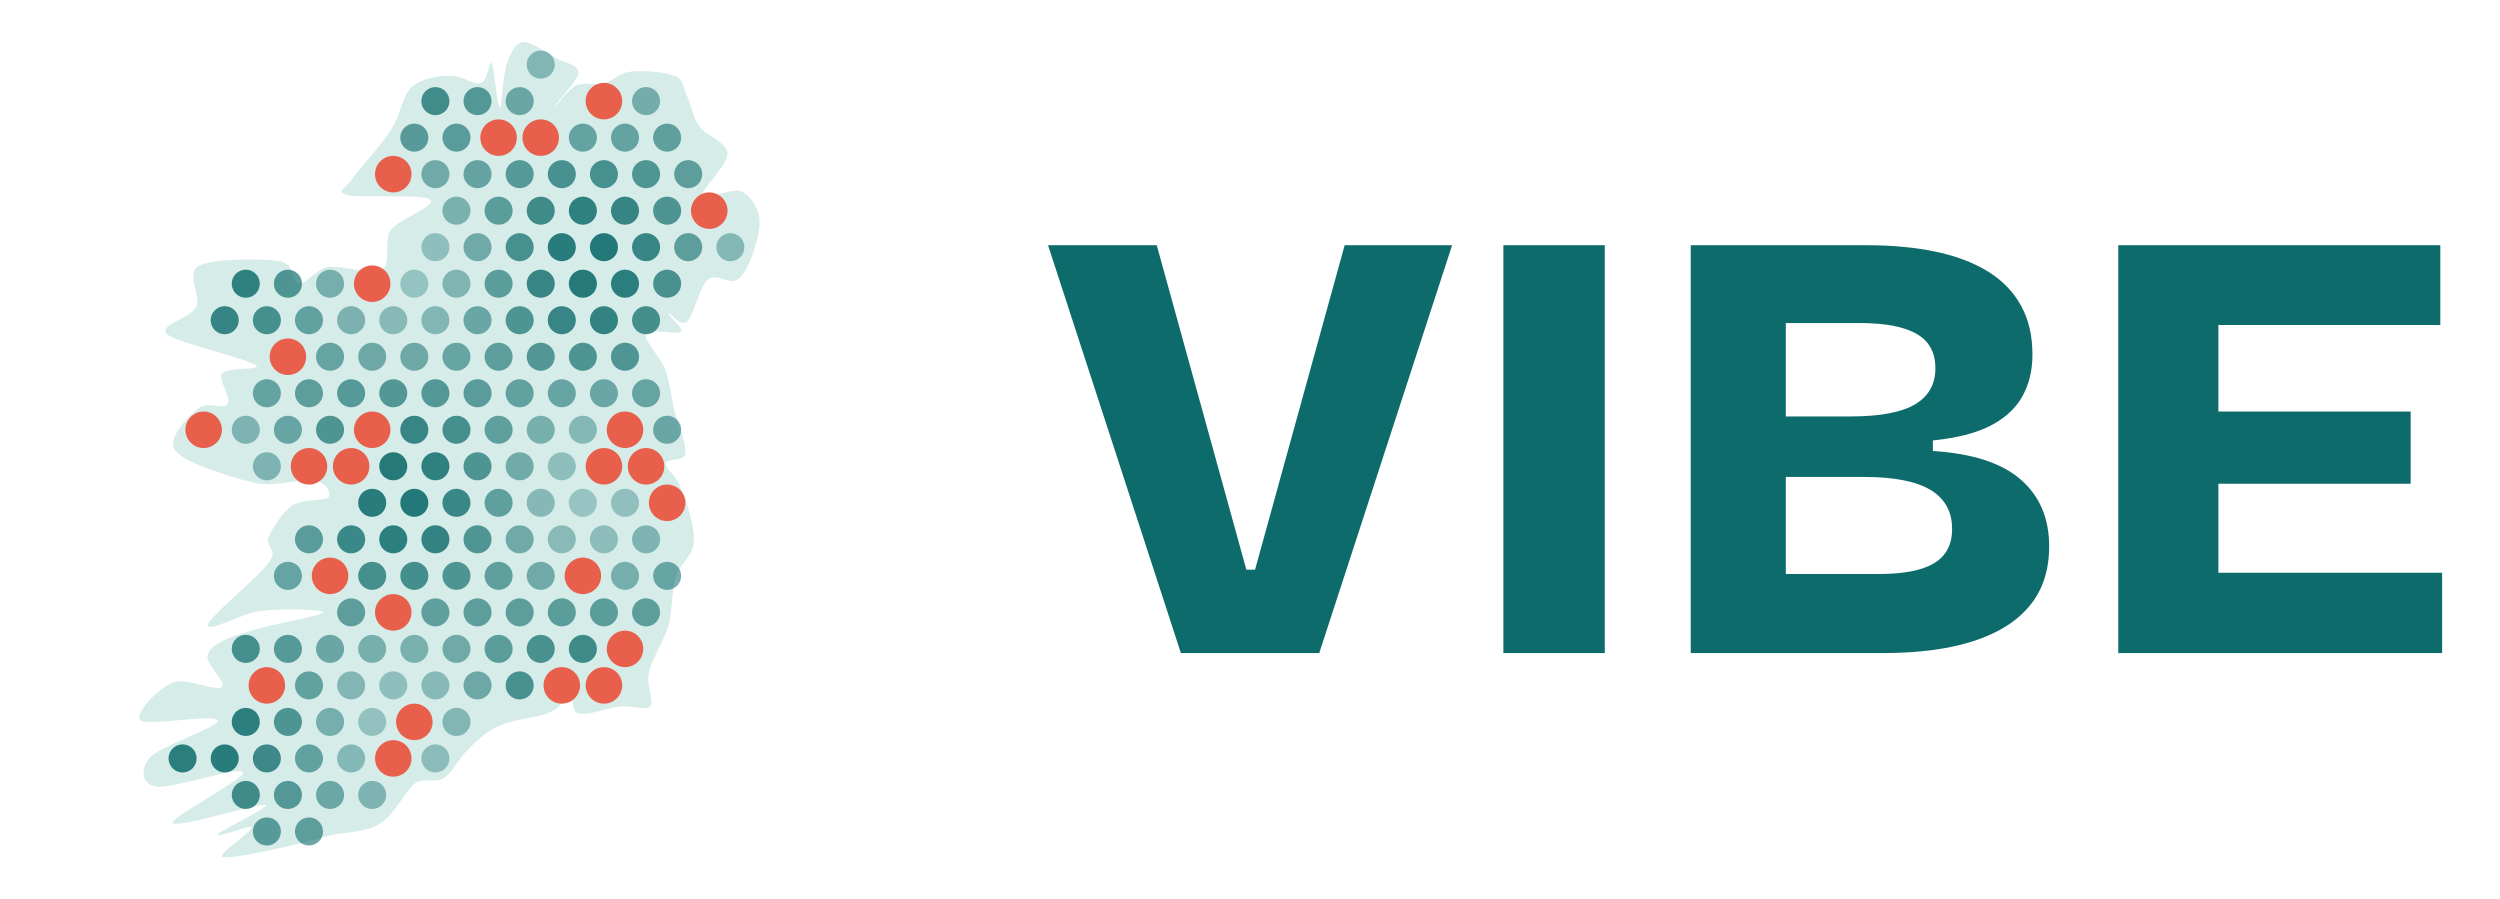
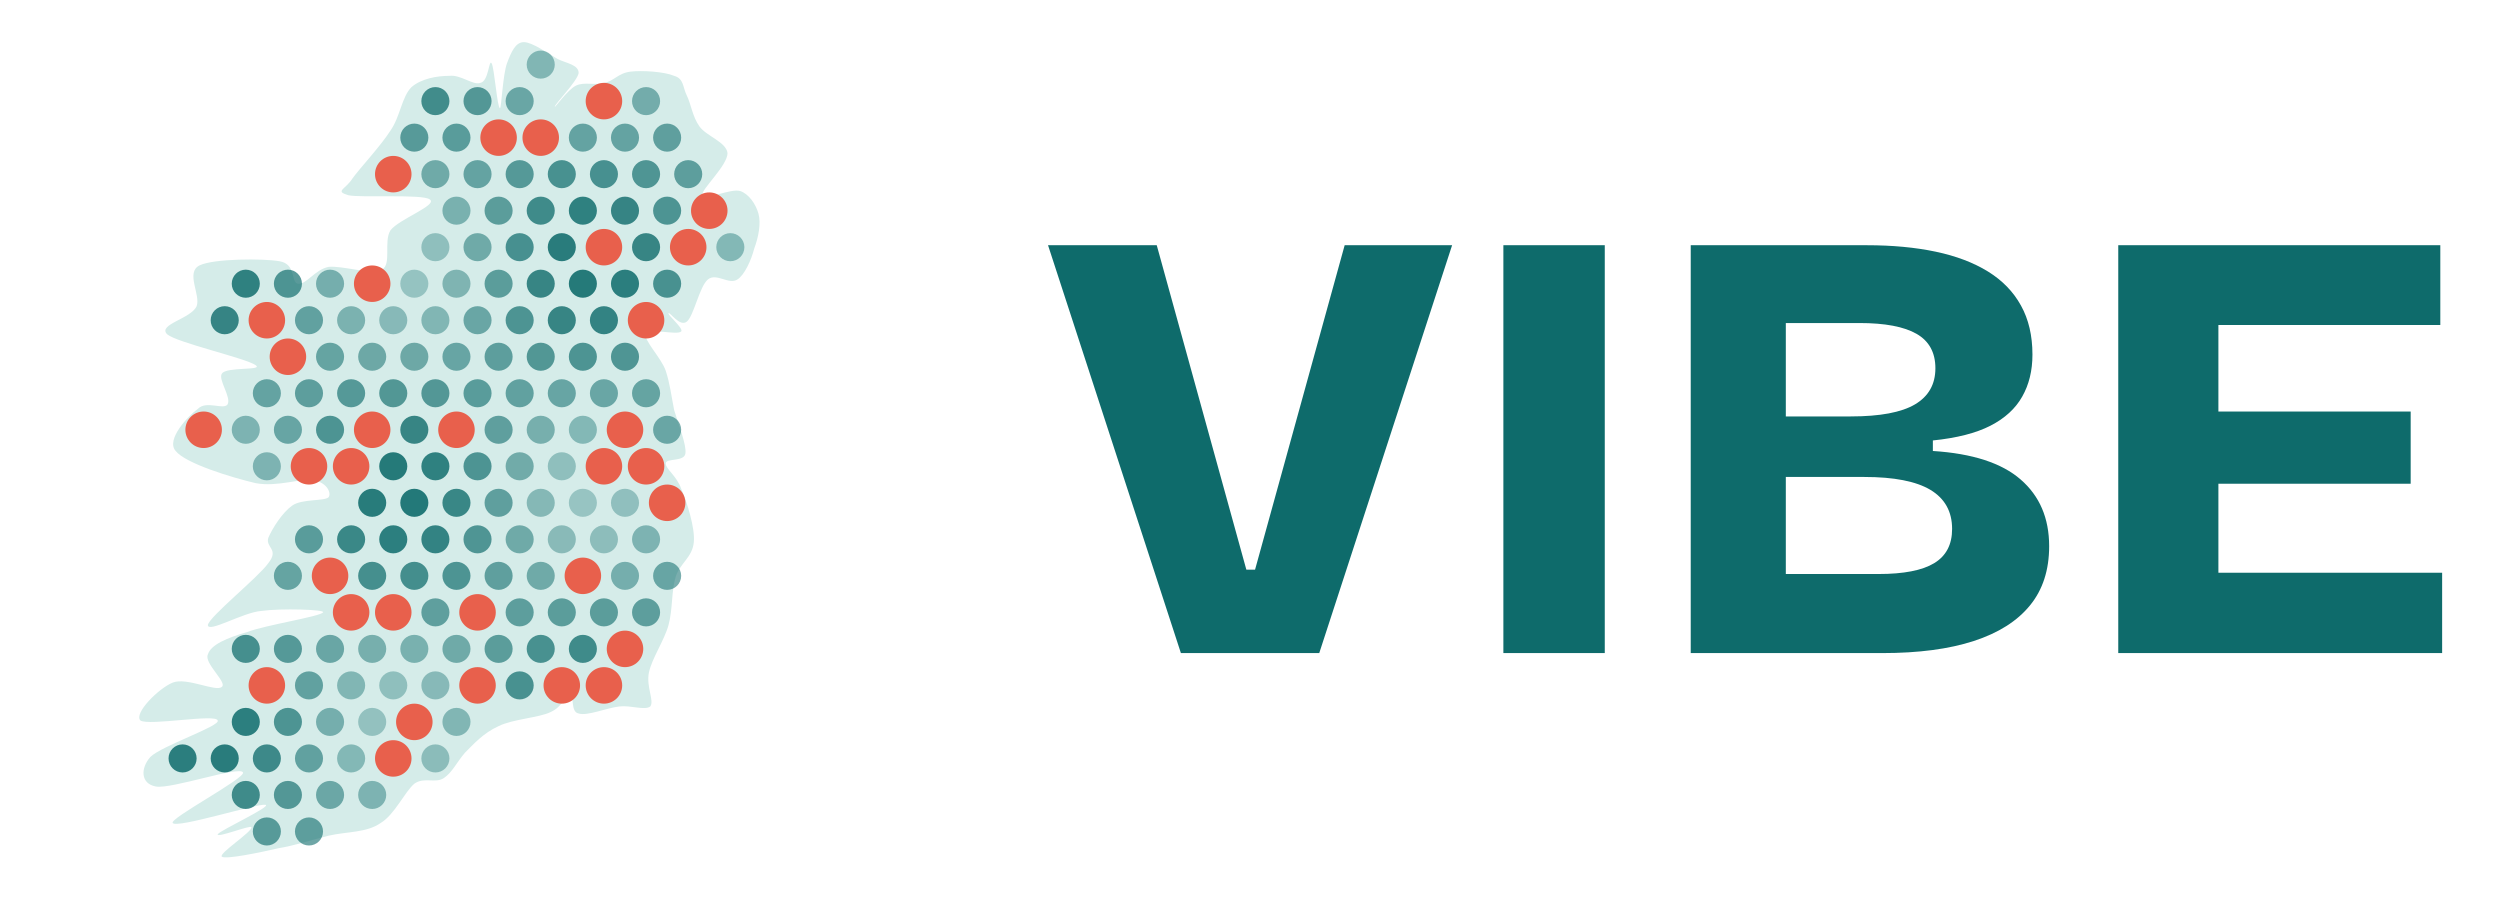
<svg xmlns="http://www.w3.org/2000/svg" viewBox="0 0 178 64" width="356" height="128">
  <g>
    <path d="M37.3 3C37.9 3 39 3.8 39.7 4.2C40.3 4.5 41.2 4.6 41.2 5.2C41.1 5.8 39.5 7.4 39.5 7.6C39.5 7.7 40.4 6.4 41 6.1C41.6 5.8 42.4 6.1 43 5.9C43.7 5.8 44 5.2 44.9 5.1C45.7 5 47.3 5.1 48 5.4C48.7 5.6 48.6 6.2 48.9 6.8C49.2 7.4 49.3 8.3 49.8 9C50.3 9.7 51.7 10.1 51.8 10.9C51.8 11.8 49.9 13.5 50 13.9C50.2 14.3 52 13.4 52.7 13.6C53.3 13.8 53.8 14.5 54 15.2C54.2 15.9 54 16.9 53.7 17.7C53.5 18.5 53 19.6 52.5 19.9C51.9 20.3 51 19.4 50.4 19.9C49.8 20.4 49.4 22.5 48.9 22.9C48.4 23.3 47.7 22.2 47.6 22.3C47.5 22.4 48.7 23.4 48.5 23.6C48.2 23.9 46.2 23.3 46 23.8C45.8 24.2 47.1 25.5 47.4 26.4C47.7 27.3 47.8 28.2 48 29.2C48.3 30.2 48.9 31.7 48.8 32.3C48.7 32.9 47.4 32.6 47.4 33C47.4 33.4 48.2 33.9 48.5 34.8C48.9 35.7 49.5 37.6 49.4 38.6C49.3 39.7 48.4 40.1 48.1 41.1C47.8 42.1 47.9 43.4 47.6 44.5C47.3 45.6 46.4 46.9 46.2 47.9C46 48.9 46.6 49.9 46.3 50.3C45.9 50.6 44.9 50.2 44.1 50.3C43.2 50.4 41.8 51 41.2 50.8C40.6 50.7 40.9 49.5 40.6 49.5C40.2 49.5 40.1 50.3 39.2 50.7C38.4 51.1 36.5 51.2 35.5 51.7C34.4 52.2 33.7 53 33.1 53.6C32.5 54.3 32.2 55 31.6 55.4C31 55.8 30.2 55.3 29.5 55.8C28.8 56.4 28.1 58 27.1 58.6C26.1 59.3 24.7 59.2 23.4 59.5C22.2 59.8 21 60.2 19.8 60.4C18.5 60.7 16.1 61.2 15.8 61C15.5 60.8 18 59.2 17.9 58.9C17.9 58.7 15.4 59.7 15.5 59.4C15.7 59.1 19.4 57.4 18.9 57.3C18.3 57.2 12.6 59 12.3 58.6C12 58.3 17.5 55.4 17.3 55C17.1 54.5 12.2 56.2 11.1 56C10 55.8 10 54.7 10.7 53.9C11.5 53.1 15.7 51.7 15.5 51.3C15.4 50.8 10.6 51.7 10 51.3C9.5 50.8 11.3 49 12.3 48.6C13.3 48.2 15.4 49.3 15.8 48.9C16.2 48.6 14.5 47.2 14.8 46.6C15 45.9 16.2 45.4 17.6 45C18.9 44.5 22.8 43.9 23 43.6C23.2 43.4 20 43.3 18.6 43.5C17.3 43.6 14.8 45.1 14.8 44.5C14.9 43.9 18.4 41.1 19.1 40.1C19.9 39.1 18.9 39 19.1 38.3C19.4 37.6 20.1 36.5 20.8 36C21.5 35.5 23.1 35.7 23.4 35.4C23.6 35.1 23.3 34.4 22.4 34.2C21.5 34 19.8 34.7 18.2 34.4C16.5 34 13.2 33 12.5 32.1C11.8 31.3 13.4 29.6 14.1 29.1C14.7 28.5 15.9 29.2 16.2 28.8C16.5 28.3 15.5 27 15.8 26.6C16.1 26.1 18.8 26.4 18.2 26C17.5 25.5 12.6 24.4 11.9 23.8C11.2 23.1 13.6 22.7 14 21.8C14.3 21 13.2 19.4 14.2 18.9C15.2 18.4 18.8 18.4 19.9 18.6C21.1 18.8 20.7 20.1 21.2 20.2C21.8 20.3 22.4 19.2 23.4 19C24.4 18.9 26.5 19.6 27.2 19.2C27.9 18.8 27.3 17.2 27.8 16.4C28.4 15.6 31.2 14.6 30.6 14.2C30.1 13.8 25.7 14.1 24.8 13.9C23.8 13.6 24.6 13.5 25.1 12.7C25.6 12 27.1 10.4 27.8 9.3C28.5 8.3 28.6 6.9 29.3 6.2C30 5.6 31.1 5.4 32 5.4C32.8 5.3 33.7 6.1 34.2 5.9C34.8 5.8 34.8 4.2 35 4.5C35.2 4.8 35.4 7.7 35.6 7.7C35.7 7.7 35.8 5.3 36.1 4.5C36.4 3.7 36.7 3 37.3 3Z" fill="#D5ECE9" />
    <circle cx="38.5" cy="4.6" r="1" fill="#0E6B6B" fill-opacity="0.42" />
    <circle cx="31" cy="7.2" r="1" fill="#0E6B6B" fill-opacity="0.74" />
    <circle cx="34" cy="7.2" r="1" fill="#0E6B6B" fill-opacity="0.65" />
    <circle cx="37" cy="7.2" r="1" fill="#0E6B6B" fill-opacity="0.54" />
    <circle cx="43" cy="7.2" r="1.3" fill="#E8604C" />
    <circle cx="46" cy="7.2" r="1" fill="#0E6B6B" fill-opacity="0.49" />
    <circle cx="29.5" cy="9.8" r="1" fill="#0E6B6B" fill-opacity="0.63" />
    <circle cx="32.5" cy="9.8" r="1" fill="#0E6B6B" fill-opacity="0.62" />
    <circle cx="35.5" cy="9.8" r="1.3" fill="#E8604C" />
    <circle cx="38.5" cy="9.8" r="1.3" fill="#E8604C" />
    <circle cx="41.5" cy="9.8" r="1" fill="#0E6B6B" fill-opacity="0.57" />
    <circle cx="44.5" cy="9.8" r="1" fill="#0E6B6B" fill-opacity="0.57" />
    <circle cx="47.5" cy="9.8" r="1" fill="#0E6B6B" fill-opacity="0.59" />
    <circle cx="28" cy="12.4" r="1.3" fill="#E8604C" />
    <circle cx="31" cy="12.4" r="1" fill="#0E6B6B" fill-opacity="0.51" />
    <circle cx="34" cy="12.4" r="1" fill="#0E6B6B" fill-opacity="0.57" />
    <circle cx="37" cy="12.4" r="1" fill="#0E6B6B" fill-opacity="0.64" />
    <circle cx="40" cy="12.4" r="1" fill="#0E6B6B" fill-opacity="0.7" />
    <circle cx="43" cy="12.4" r="1" fill="#0E6B6B" fill-opacity="0.71" />
    <circle cx="46" cy="12.4" r="1" fill="#0E6B6B" fill-opacity="0.67" />
    <circle cx="49" cy="12.4" r="1" fill="#0E6B6B" fill-opacity="0.6" />
    <circle cx="32.5" cy="15" r="1" fill="#0E6B6B" fill-opacity="0.46" />
    <circle cx="35.5" cy="15" r="1" fill="#0E6B6B" fill-opacity="0.61" />
    <circle cx="38.5" cy="15" r="1" fill="#0E6B6B" fill-opacity="0.75" />
    <circle cx="41.5" cy="15" r="1" fill="#0E6B6B" fill-opacity="0.83" />
    <circle cx="44.5" cy="15" r="1" fill="#0E6B6B" fill-opacity="0.8" />
    <circle cx="47.5" cy="15" r="1" fill="#0E6B6B" fill-opacity="0.68" />
    <circle cx="50.5" cy="15" r="1.3" fill="#E8604C" />
    <circle cx="31" cy="17.6" r="1" fill="#0E6B6B" fill-opacity="0.35" />
    <circle cx="34" cy="17.6" r="1" fill="#0E6B6B" fill-opacity="0.51" />
    <circle cx="37" cy="17.6" r="1" fill="#0E6B6B" fill-opacity="0.71" />
    <circle cx="40" cy="17.6" r="1" fill="#0E6B6B" fill-opacity="0.86" />
-     <circle cx="43" cy="17.6" r="1" fill="#0E6B6B" fill-opacity="0.89" />
+     <circle cx="43" cy="17.6" r="1.3" fill="#E8604C" />
    <circle cx="46" cy="17.6" r="1" fill="#0E6B6B" fill-opacity="0.79" />
-     <circle cx="49" cy="17.6" r="1" fill="#0E6B6B" fill-opacity="0.6" />
+     <circle cx="49" cy="17.6" r="1.3" fill="#E8604C" />
    <circle cx="52" cy="17.6" r="1" fill="#0E6B6B" fill-opacity="0.41" />
    <circle cx="17.5" cy="20.2" r="1" fill="#0E6B6B" fill-opacity="0.83" />
    <circle cx="20.5" cy="20.2" r="1" fill="#0E6B6B" fill-opacity="0.68" />
    <circle cx="23.5" cy="20.2" r="1" fill="#0E6B6B" fill-opacity="0.48" />
    <circle cx="26.5" cy="20.2" r="1.3" fill="#E8604C" />
    <circle cx="29.5" cy="20.2" r="1" fill="#0E6B6B" fill-opacity="0.32" />
    <circle cx="32.5" cy="20.2" r="1" fill="#0E6B6B" fill-opacity="0.43" />
    <circle cx="35.5" cy="20.2" r="1" fill="#0E6B6B" fill-opacity="0.61" />
    <circle cx="38.5" cy="20.2" r="1" fill="#0E6B6B" fill-opacity="0.79" />
    <circle cx="41.5" cy="20.2" r="1" fill="#0E6B6B" fill-opacity="0.88" />
    <circle cx="44.5" cy="20.2" r="1" fill="#0E6B6B" fill-opacity="0.85" />
    <circle cx="47.5" cy="20.2" r="1" fill="#0E6B6B" fill-opacity="0.7" />
    <circle cx="16" cy="22.8" r="1" fill="#0E6B6B" fill-opacity="0.8" />
-     <circle cx="19" cy="22.8" r="1" fill="#0E6B6B" fill-opacity="0.72" />
+     <circle cx="19" cy="22.8" r="1.3" fill="#E8604C" />
    <circle cx="22" cy="22.8" r="1" fill="#0E6B6B" fill-opacity="0.58" />
    <circle cx="25" cy="22.8" r="1" fill="#0E6B6B" fill-opacity="0.45" />
    <circle cx="28" cy="22.8" r="1" fill="#0E6B6B" fill-opacity="0.39" />
    <circle cx="31" cy="22.8" r="1" fill="#0E6B6B" fill-opacity="0.42" />
    <circle cx="34" cy="22.8" r="1" fill="#0E6B6B" fill-opacity="0.54" />
    <circle cx="37" cy="22.8" r="1" fill="#0E6B6B" fill-opacity="0.68" />
    <circle cx="40" cy="22.8" r="1" fill="#0E6B6B" fill-opacity="0.79" />
    <circle cx="43" cy="22.8" r="1" fill="#0E6B6B" fill-opacity="0.81" />
-     <circle cx="46" cy="22.8" r="1" fill="#0E6B6B" fill-opacity="0.73" />
+     <circle cx="46" cy="22.8" r="1.3" fill="#E8604C" />
    <circle cx="20.5" cy="25.4" r="1.3" fill="#E8604C" />
    <circle cx="23.5" cy="25.4" r="1" fill="#0E6B6B" fill-opacity="0.56" />
    <circle cx="26.5" cy="25.4" r="1" fill="#0E6B6B" fill-opacity="0.52" />
    <circle cx="29.5" cy="25.4" r="1" fill="#0E6B6B" fill-opacity="0.52" />
    <circle cx="32.5" cy="25.4" r="1" fill="#0E6B6B" fill-opacity="0.55" />
    <circle cx="35.5" cy="25.4" r="1" fill="#0E6B6B" fill-opacity="0.6" />
    <circle cx="38.5" cy="25.4" r="1" fill="#0E6B6B" fill-opacity="0.66" />
    <circle cx="41.5" cy="25.4" r="1" fill="#0E6B6B" fill-opacity="0.68" />
    <circle cx="44.5" cy="25.4" r="1" fill="#0E6B6B" fill-opacity="0.67" />
    <circle cx="19" cy="28" r="1" fill="#0E6B6B" fill-opacity="0.57" />
    <circle cx="22" cy="28" r="1" fill="#0E6B6B" fill-opacity="0.6" />
    <circle cx="25" cy="28" r="1" fill="#0E6B6B" fill-opacity="0.64" />
    <circle cx="28" cy="28" r="1" fill="#0E6B6B" fill-opacity="0.66" />
    <circle cx="31" cy="28" r="1" fill="#0E6B6B" fill-opacity="0.65" />
    <circle cx="34" cy="28" r="1" fill="#0E6B6B" fill-opacity="0.62" />
    <circle cx="37" cy="28" r="1" fill="#0E6B6B" fill-opacity="0.58" />
    <circle cx="40" cy="28" r="1" fill="#0E6B6B" fill-opacity="0.55" />
    <circle cx="43" cy="28" r="1" fill="#0E6B6B" fill-opacity="0.54" />
    <circle cx="46" cy="28" r="1" fill="#0E6B6B" fill-opacity="0.56" />
    <circle cx="14.5" cy="30.6" r="1.3" fill="#E8604C" />
    <circle cx="17.5" cy="30.6" r="1" fill="#0E6B6B" fill-opacity="0.44" />
    <circle cx="20.5" cy="30.6" r="1" fill="#0E6B6B" fill-opacity="0.55" />
    <circle cx="23.5" cy="30.6" r="1" fill="#0E6B6B" fill-opacity="0.68" />
    <circle cx="26.5" cy="30.6" r="1.3" fill="#E8604C" />
    <circle cx="29.5" cy="30.6" r="1" fill="#0E6B6B" fill-opacity="0.79" />
-     <circle cx="32.5" cy="30.6" r="1" fill="#0E6B6B" fill-opacity="0.72" />
+     <circle cx="32.5" cy="30.6" r="1.3" fill="#E8604C" />
    <circle cx="35.5" cy="30.6" r="1" fill="#0E6B6B" fill-opacity="0.59" />
    <circle cx="38.5" cy="30.6" r="1" fill="#0E6B6B" fill-opacity="0.47" />
    <circle cx="41.5" cy="30.6" r="1" fill="#0E6B6B" fill-opacity="0.41" />
    <circle cx="44.5" cy="30.6" r="1.3" fill="#E8604C" />
    <circle cx="47.5" cy="30.6" r="1" fill="#0E6B6B" fill-opacity="0.54" />
    <circle cx="19" cy="33.2" r="1" fill="#0E6B6B" fill-opacity="0.44" />
    <circle cx="22" cy="33.2" r="1.3" fill="#E8604C" />
    <circle cx="25" cy="33.2" r="1.3" fill="#E8604C" />
    <circle cx="28" cy="33.2" r="1" fill="#0E6B6B" fill-opacity="0.88" />
    <circle cx="31" cy="33.2" r="1" fill="#0E6B6B" fill-opacity="0.83" />
    <circle cx="34" cy="33.2" r="1" fill="#0E6B6B" fill-opacity="0.68" />
    <circle cx="37" cy="33.2" r="1" fill="#0E6B6B" fill-opacity="0.5" />
    <circle cx="40" cy="33.2" r="1" fill="#0E6B6B" fill-opacity="0.35" />
    <circle cx="43" cy="33.2" r="1.3" fill="#E8604C" />
    <circle cx="46" cy="33.2" r="1.3" fill="#E8604C" />
    <circle cx="26.5" cy="35.8" r="1" fill="#0E6B6B" fill-opacity="0.87" />
    <circle cx="29.5" cy="35.8" r="1" fill="#0E6B6B" fill-opacity="0.89" />
    <circle cx="32.5" cy="35.8" r="1" fill="#0E6B6B" fill-opacity="0.78" />
    <circle cx="35.5" cy="35.8" r="1" fill="#0E6B6B" fill-opacity="0.59" />
    <circle cx="38.5" cy="35.8" r="1" fill="#0E6B6B" fill-opacity="0.4" />
    <circle cx="41.5" cy="35.8" r="1" fill="#0E6B6B" fill-opacity="0.31" />
    <circle cx="44.5" cy="35.8" r="1" fill="#0E6B6B" fill-opacity="0.34" />
    <circle cx="47.5" cy="35.8" r="1.3" fill="#E8604C" />
    <circle cx="22" cy="38.4" r="1" fill="#0E6B6B" fill-opacity="0.62" />
    <circle cx="25" cy="38.4" r="1" fill="#0E6B6B" fill-opacity="0.77" />
    <circle cx="28" cy="38.4" r="1" fill="#0E6B6B" fill-opacity="0.84" />
    <circle cx="31" cy="38.4" r="1" fill="#0E6B6B" fill-opacity="0.81" />
    <circle cx="34" cy="38.4" r="1" fill="#0E6B6B" fill-opacity="0.67" />
    <circle cx="37" cy="38.4" r="1" fill="#0E6B6B" fill-opacity="0.51" />
    <circle cx="40" cy="38.4" r="1" fill="#0E6B6B" fill-opacity="0.38" />
    <circle cx="43" cy="38.4" r="1" fill="#0E6B6B" fill-opacity="0.36" />
    <circle cx="46" cy="38.4" r="1" fill="#0E6B6B" fill-opacity="0.44" />
    <circle cx="20.5" cy="41" r="1" fill="#0E6B6B" fill-opacity="0.56" />
    <circle cx="23.5" cy="41" r="1.3" fill="#E8604C" />
    <circle cx="26.5" cy="41" r="1" fill="#0E6B6B" fill-opacity="0.72" />
    <circle cx="29.5" cy="41" r="1" fill="#0E6B6B" fill-opacity="0.73" />
    <circle cx="32.5" cy="41" r="1" fill="#0E6B6B" fill-opacity="0.68" />
    <circle cx="35.5" cy="41" r="1" fill="#0E6B6B" fill-opacity="0.59" />
    <circle cx="38.5" cy="41" r="1" fill="#0E6B6B" fill-opacity="0.51" />
    <circle cx="41.5" cy="41" r="1.3" fill="#E8604C" />
    <circle cx="44.5" cy="41" r="1" fill="#0E6B6B" fill-opacity="0.48" />
    <circle cx="47.5" cy="41" r="1" fill="#0E6B6B" fill-opacity="0.55" />
-     <circle cx="25" cy="43.6" r="1" fill="#0E6B6B" fill-opacity="0.6" />
+     <circle cx="25" cy="43.6" r="1.3" fill="#E8604C" />
    <circle cx="28" cy="43.6" r="1.3" fill="#E8604C" />
    <circle cx="31" cy="43.6" r="1" fill="#0E6B6B" fill-opacity="0.59" />
-     <circle cx="34" cy="43.6" r="1" fill="#0E6B6B" fill-opacity="0.6" />
+     <circle cx="34" cy="43.6" r="1.3" fill="#E8604C" />
    <circle cx="37" cy="43.6" r="1" fill="#0E6B6B" fill-opacity="0.6" />
    <circle cx="40" cy="43.6" r="1" fill="#0E6B6B" fill-opacity="0.61" />
    <circle cx="43" cy="43.6" r="1" fill="#0E6B6B" fill-opacity="0.61" />
    <circle cx="46" cy="43.6" r="1" fill="#0E6B6B" fill-opacity="0.6" />
    <circle cx="17.5" cy="46.2" r="1" fill="#0E6B6B" fill-opacity="0.72" />
    <circle cx="20.5" cy="46.2" r="1" fill="#0E6B6B" fill-opacity="0.64" />
    <circle cx="23.5" cy="46.2" r="1" fill="#0E6B6B" fill-opacity="0.54" />
    <circle cx="26.5" cy="46.2" r="1" fill="#0E6B6B" fill-opacity="0.47" />
    <circle cx="29.5" cy="46.2" r="1" fill="#0E6B6B" fill-opacity="0.46" />
    <circle cx="32.5" cy="46.2" r="1" fill="#0E6B6B" fill-opacity="0.51" />
    <circle cx="35.5" cy="46.2" r="1" fill="#0E6B6B" fill-opacity="0.61" />
    <circle cx="38.5" cy="46.2" r="1" fill="#0E6B6B" fill-opacity="0.7" />
    <circle cx="41.5" cy="46.2" r="1" fill="#0E6B6B" fill-opacity="0.75" />
    <circle cx="44.5" cy="46.2" r="1.3" fill="#E8604C" />
    <circle cx="19" cy="48.8" r="1.3" fill="#E8604C" />
    <circle cx="22" cy="48.8" r="1" fill="#0E6B6B" fill-opacity="0.58" />
    <circle cx="25" cy="48.8" r="1" fill="#0E6B6B" fill-opacity="0.42" />
    <circle cx="28" cy="48.8" r="1" fill="#0E6B6B" fill-opacity="0.35" />
    <circle cx="31" cy="48.8" r="1" fill="#0E6B6B" fill-opacity="0.39" />
-     <circle cx="34" cy="48.8" r="1" fill="#0E6B6B" fill-opacity="0.52" />
+     <circle cx="34" cy="48.8" r="1.3" fill="#E8604C" />
    <circle cx="37" cy="48.8" r="1" fill="#0E6B6B" fill-opacity="0.7" />
    <circle cx="40" cy="48.8" r="1.3" fill="#E8604C" />
    <circle cx="43" cy="48.8" r="1.3" fill="#E8604C" />
    <circle cx="17.5" cy="51.4" r="1" fill="#0E6B6B" fill-opacity="0.84" />
    <circle cx="20.5" cy="51.4" r="1" fill="#0E6B6B" fill-opacity="0.68" />
    <circle cx="23.5" cy="51.4" r="1" fill="#0E6B6B" fill-opacity="0.48" />
    <circle cx="26.5" cy="51.4" r="1" fill="#0E6B6B" fill-opacity="0.33" />
    <circle cx="29.5" cy="51.4" r="1.3" fill="#E8604C" />
    <circle cx="32.5" cy="51.4" r="1" fill="#0E6B6B" fill-opacity="0.42" />
    <circle cx="13" cy="54" r="1" fill="#0E6B6B" fill-opacity="0.85" />
    <circle cx="16" cy="54" r="1" fill="#0E6B6B" fill-opacity="0.86" />
    <circle cx="19" cy="54" r="1" fill="#0E6B6B" fill-opacity="0.76" />
    <circle cx="22" cy="54" r="1" fill="#0E6B6B" fill-opacity="0.58" />
    <circle cx="25" cy="54" r="1" fill="#0E6B6B" fill-opacity="0.41" />
    <circle cx="28" cy="54" r="1.3" fill="#E8604C" />
    <circle cx="31" cy="54" r="1" fill="#0E6B6B" fill-opacity="0.37" />
    <circle cx="17.5" cy="56.6" r="1" fill="#0E6B6B" fill-opacity="0.75" />
    <circle cx="20.5" cy="56.6" r="1" fill="#0E6B6B" fill-opacity="0.65" />
    <circle cx="23.5" cy="56.6" r="1" fill="#0E6B6B" fill-opacity="0.53" />
    <circle cx="26.5" cy="56.6" r="1" fill="#0E6B6B" fill-opacity="0.44" />
    <circle cx="19" cy="59.2" r="1" fill="#0E6B6B" fill-opacity="0.63" />
    <circle cx="22" cy="59.2" r="1" fill="#0E6B6B" fill-opacity="0.6" />
  </g>
  <path d="M93.93 46.5L84.08 46.5L74.62 17.46L82.36 17.46L88.74 40.56L89.36 40.56L95.74 17.46L103.39 17.46L93.93 46.5ZM114.26 46.5L107.04 46.5L107.04 17.46L114.26 17.46L114.26 46.5ZM134.02 46.5L120.38 46.5L120.38 17.46L132.92 17.46Q135.64 17.46 137.82 17.92Q140 18.38 141.54 19.33Q143.08 20.28 143.89 21.75Q144.71 23.22 144.71 25.25L144.71 25.25Q144.71 26.96 143.98 28.24Q143.26 29.52 141.72 30.31Q140.18 31.1 137.62 31.36L137.62 31.36L137.62 32.11Q141.85 32.38 143.87 34.14Q145.9 35.9 145.9 38.89L145.9 38.89Q145.9 41.44 144.53 43.11Q143.17 44.78 140.53 45.64Q137.89 46.5 134.02 46.5L134.02 46.5ZM127.15 33.96L127.15 40.87L133.75 40.87Q136.44 40.87 137.71 40.1Q138.99 39.33 138.99 37.66L138.99 37.66Q138.99 35.81 137.45 34.88Q135.91 33.96 132.74 33.96L132.74 33.96L127.15 33.96ZM127.15 23L127.15 29.65L131.77 29.65Q134.9 29.65 136.35 28.79Q137.8 27.93 137.8 26.22L137.8 26.22Q137.8 24.54 136.46 23.77Q135.12 23 132.39 23L132.39 23L127.15 23ZM173.88 46.5L150.82 46.5L150.82 17.46L173.75 17.46L173.75 23.14L157.95 23.14L157.95 29.3L171.64 29.3L171.64 34.44L157.95 34.44L157.95 40.78L173.88 40.78L173.88 46.5Z" fill="#0E6B6B" />
</svg>
